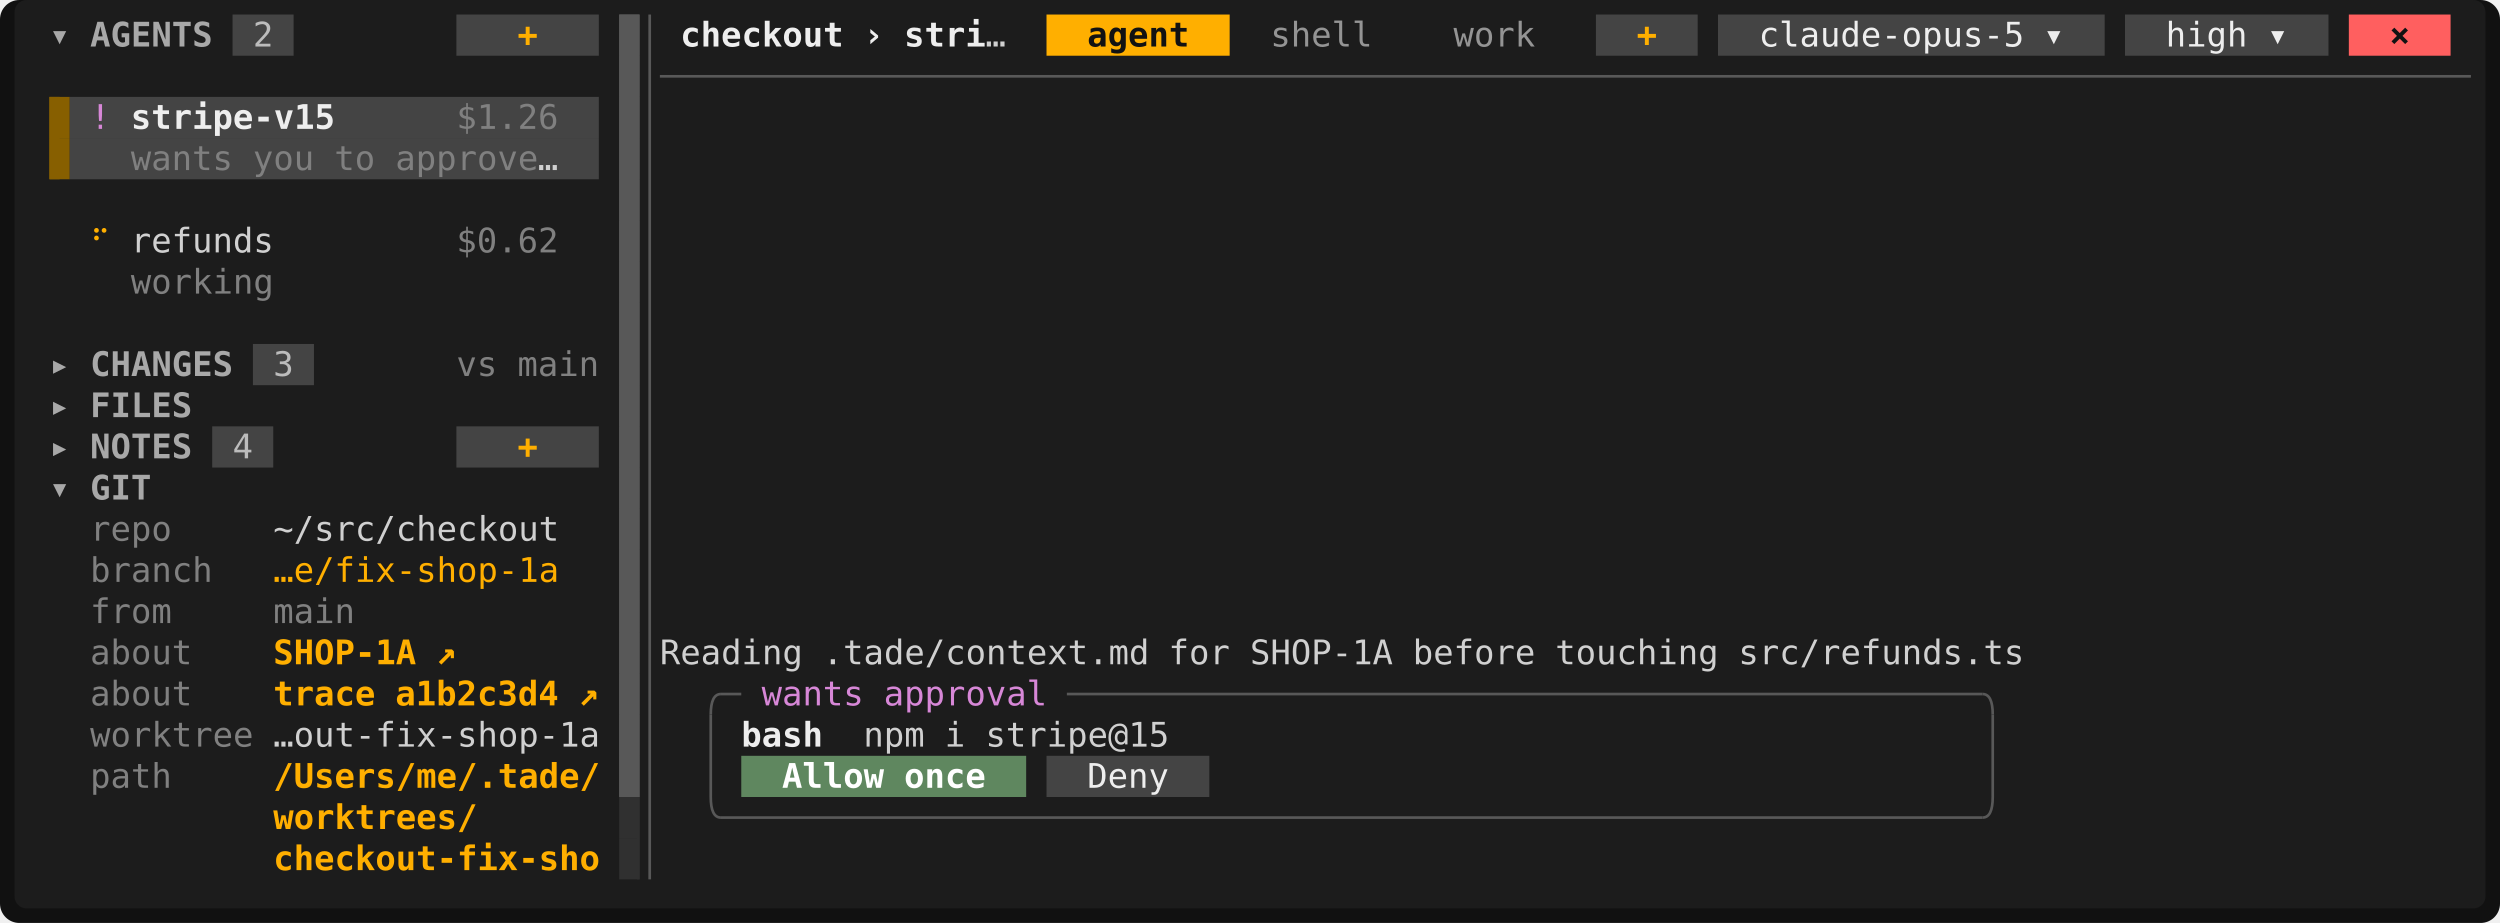
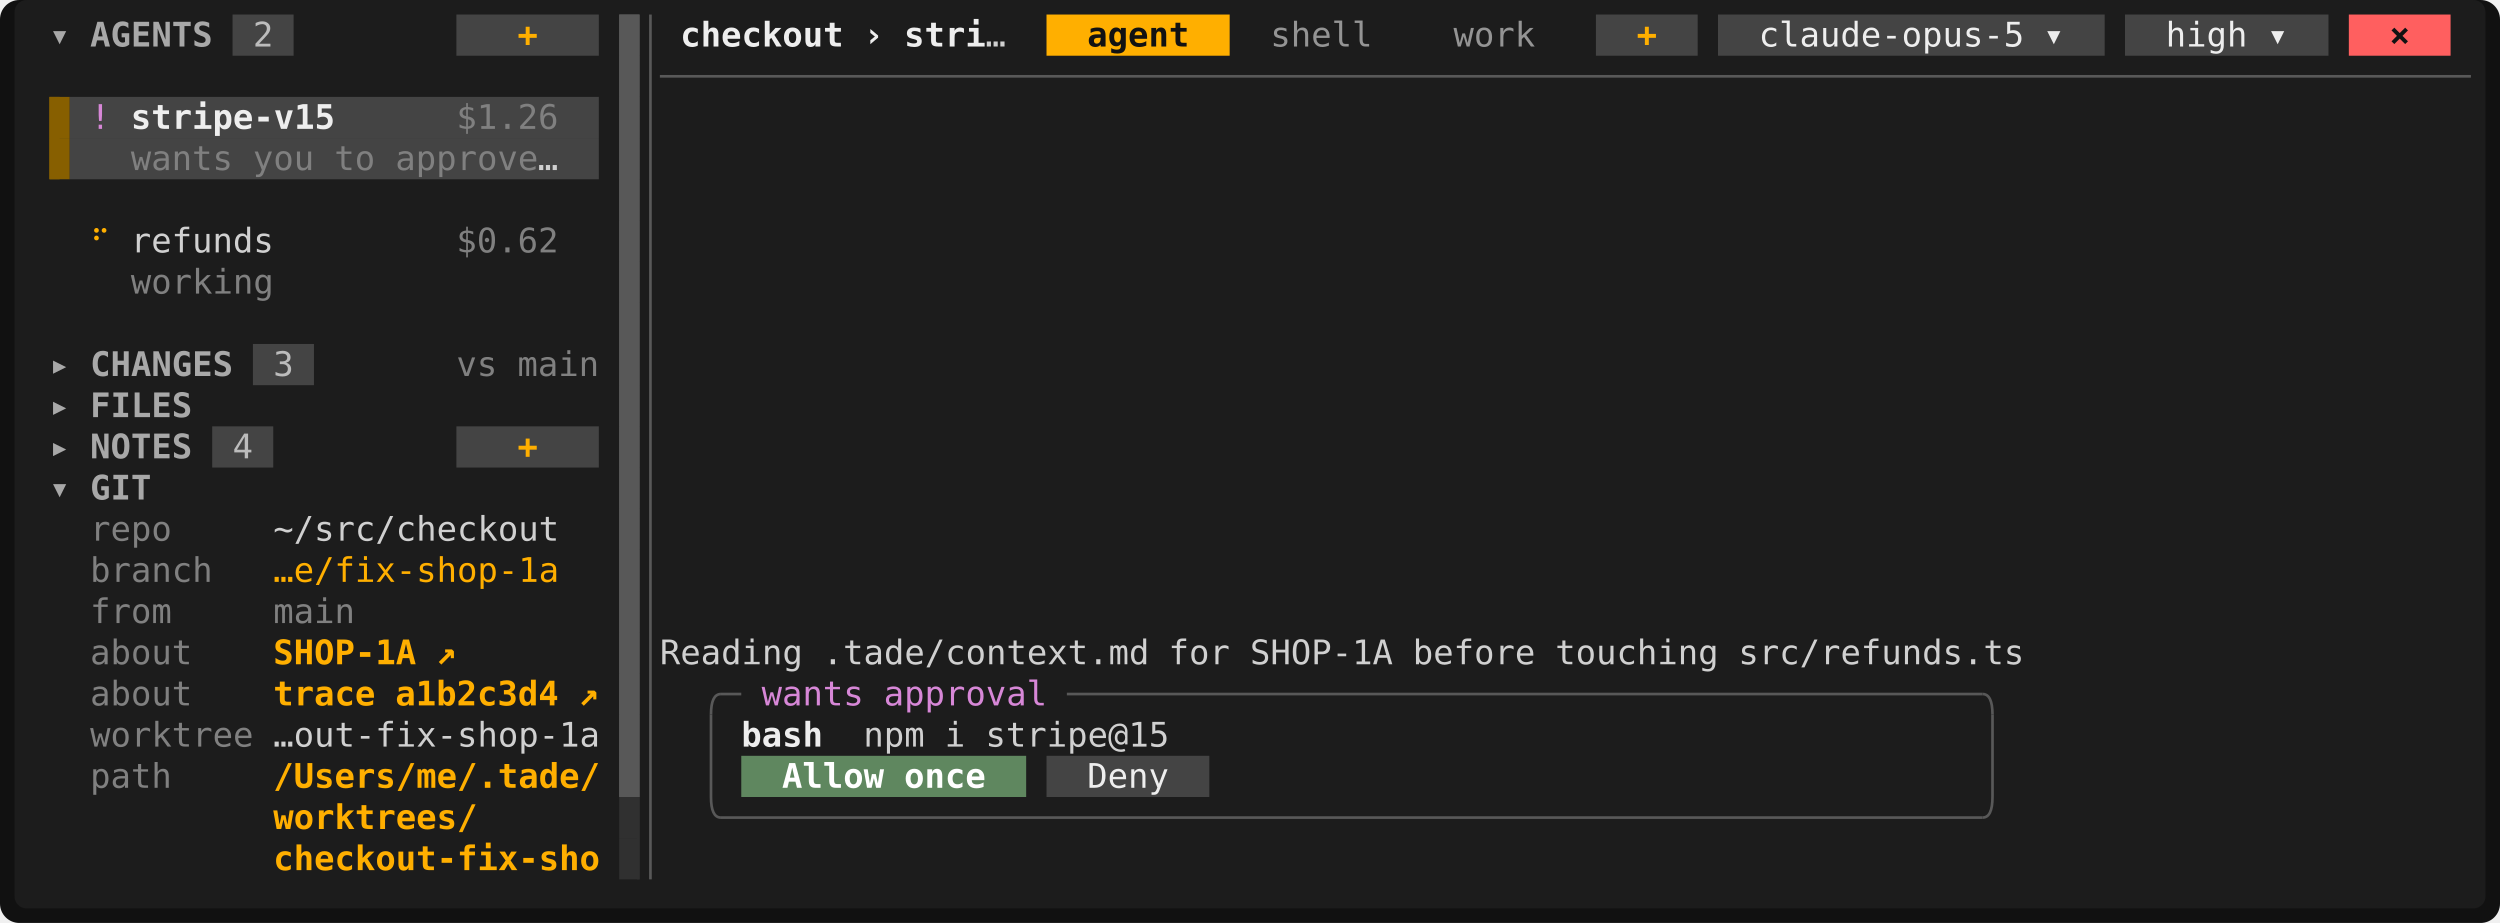
<svg xmlns="http://www.w3.org/2000/svg" viewBox="0 0 1032 381" width="1032" height="381" font-family="ui-monospace,SFMono-Regular,Menlo,Consolas,'DejaVu Sans Mono','Liberation Mono',monospace" font-size="14" role="img" aria-label="Tade">
  <rect width="1032" height="381" rx="8" fill="#111111" />
  <rect x="6" y="0" width="1020" height="375" rx="5" fill="#1c1c1c" />
  <rect x="96" y="6" width="25.2" height="17" fill="#444444" />
  <rect x="188.4" y="6" width="58.8" height="17" fill="#444444" />
  <rect x="255.6" y="6" width="8.4" height="17" fill="#585858" />
  <rect x="432" y="6" width="75.6" height="17" fill="#ffaf00" />
  <rect x="658.8" y="6" width="42" height="17" fill="#444444" />
  <rect x="709.2" y="6" width="159.6" height="17" fill="#444444" />
  <rect x="877.2" y="6" width="84" height="17" fill="#444444" />
  <rect x="969.6" y="6" width="42" height="17" fill="#ff5f5f" />
  <rect x="255.6" y="23" width="8.4" height="17" fill="#585858" />
  <rect x="20.4" y="40" width="8.4" height="17" fill="#875f00" />
  <rect x="28.8" y="40" width="218.4" height="17" fill="#444444" />
  <rect x="255.6" y="40" width="8.4" height="17" fill="#585858" />
  <rect x="20.4" y="57" width="8.4" height="17" fill="#875f00" />
  <rect x="28.8" y="57" width="218.4" height="17" fill="#444444" />
  <rect x="255.6" y="57" width="8.4" height="17" fill="#585858" />
  <rect x="255.6" y="74" width="8.4" height="17" fill="#585858" />
  <rect x="255.6" y="91" width="8.4" height="17" fill="#585858" />
  <rect x="255.6" y="108" width="8.4" height="17" fill="#585858" />
  <rect x="255.6" y="125" width="8.4" height="17" fill="#585858" />
  <rect x="104.4" y="142" width="25.2" height="17" fill="#444444" />
  <rect x="255.6" y="142" width="8.4" height="17" fill="#585858" />
  <rect x="255.6" y="159" width="8.4" height="17" fill="#585858" />
  <rect x="87.6" y="176" width="25.2" height="17" fill="#444444" />
  <rect x="188.4" y="176" width="58.8" height="17" fill="#444444" />
  <rect x="255.6" y="176" width="8.4" height="17" fill="#585858" />
  <rect x="255.6" y="193" width="8.4" height="17" fill="#585858" />
  <rect x="255.6" y="210" width="8.4" height="17" fill="#585858" />
  <rect x="255.6" y="227" width="8.4" height="17" fill="#585858" />
  <rect x="255.6" y="244" width="8.4" height="17" fill="#585858" />
  <rect x="255.6" y="261" width="8.4" height="17" fill="#585858" />
  <rect x="255.6" y="278" width="8.4" height="17" fill="#585858" />
  <rect x="255.6" y="295" width="8.4" height="17" fill="#585858" />
  <rect x="255.6" y="312" width="8.4" height="17" fill="#585858" />
  <rect x="306" y="312" width="117.6" height="17" fill="#5f875f" />
  <rect x="432" y="312" width="67.2" height="17" fill="#444444" />
  <rect x="255.6" y="329" width="8.4" height="17" fill="#303030" />
  <rect x="255.6" y="346" width="8.4" height="17" fill="#303030" />
  <rect x="255.6" y="6" width="8.4" height="323" fill="#585858" />
  <rect x="20.4" y="40" width="4.2" height="34" fill="#875f00" />
  <rect x="262.95" y="329" width="1.05" height="34" fill="#303030" />
-   <line x1="268.2" y1="6" x2="268.2" y2="363" stroke="#585858" stroke-width="1.1" />
+   <line x1="268.5" y1="6" x2="268.5" y2="363" stroke="#585858" stroke-width="1.1" />
  <line x1="272.4" y1="31.5" x2="1020" y2="31.5" stroke="#585858" stroke-width="1.1" />
-   <path d="M293.4 295Q293.4 286.5 297.6 286.5" fill="none" stroke="#585858" stroke-width="1.1" />
+   <path d="M293.5 295Q293.5 286.5 297.6 286.5" fill="none" stroke="#585858" stroke-width="1.1" />
  <line x1="297.6" y1="286.5" x2="306" y2="286.5" stroke="#585858" stroke-width="1.1" />
  <line x1="440.4" y1="286.5" x2="818.4" y2="286.5" stroke="#585858" stroke-width="1.1" />
-   <path d="M822.6 295Q822.6 286.5 818.4 286.5" fill="none" stroke="#585858" stroke-width="1.1" />
-   <line x1="293.4" y1="295" x2="293.4" y2="329" stroke="#585858" stroke-width="1.1" />
-   <line x1="822.6" y1="295" x2="822.6" y2="329" stroke="#585858" stroke-width="1.1" />
-   <path d="M293.4 329Q293.4 337.5 297.6 337.5" fill="none" stroke="#585858" stroke-width="1.1" />
+   <path d="M822.5 295Q822.5 286.5 818.4 286.5" fill="none" stroke="#585858" stroke-width="1.1" />
+   <line x1="293.5" y1="295" x2="293.5" y2="329" stroke="#585858" stroke-width="1.1" />
+   <line x1="822.5" y1="295" x2="822.5" y2="329" stroke="#585858" stroke-width="1.1" />
+   <path d="M293.5 329Q293.5 337.5 297.6 337.5" fill="none" stroke="#585858" stroke-width="1.1" />
  <line x1="297.6" y1="337.5" x2="818.4" y2="337.5" stroke="#585858" stroke-width="1.1" />
-   <path d="M822.6 329Q822.6 337.5 818.4 337.5" fill="none" stroke="#585858" stroke-width="1.1" />
+   <path d="M822.5 329Q822.5 337.5 818.4 337.5" fill="none" stroke="#585858" stroke-width="1.1" />
  <text x="20.4" y="19.2" textLength="8.4" lengthAdjust="spacingAndGlyphs" fill="#a8a8a8" font-weight="700">▾</text>
  <text x="37.2" y="19.2" textLength="50.4" lengthAdjust="spacingAndGlyphs" fill="#a8a8a8" font-weight="700">AGENTS</text>
  <text x="104.4" y="19.2" textLength="8.4" lengthAdjust="spacingAndGlyphs" fill="#bcbcbc">2</text>
  <text x="213.6" y="19.2" textLength="8.4" lengthAdjust="spacingAndGlyphs" fill="#ffaf00" font-weight="700">+</text>
  <text x="280.8" y="19.2" textLength="67.2" lengthAdjust="spacingAndGlyphs" fill="#eeeeee" font-weight="700">checkout</text>
  <text x="356.4" y="19.2" textLength="8.4" lengthAdjust="spacingAndGlyphs" fill="#eeeeee" font-weight="700">›</text>
  <text x="373.2" y="19.2" textLength="33.6" lengthAdjust="spacingAndGlyphs" fill="#eeeeee" font-weight="700">stri</text>
  <text x="406.8" y="19.2" textLength="8.4" lengthAdjust="spacingAndGlyphs" fill="#d0d0d0">…</text>
  <text x="448.8" y="19.2" textLength="42" lengthAdjust="spacingAndGlyphs" fill="#121212" font-weight="700">agent</text>
  <text x="524.4" y="19.2" textLength="42" lengthAdjust="spacingAndGlyphs" fill="#949494">shell</text>
  <text x="600" y="19.2" textLength="33.6" lengthAdjust="spacingAndGlyphs" fill="#949494">work</text>
  <text x="675.6" y="19.2" textLength="8.4" lengthAdjust="spacingAndGlyphs" fill="#ffaf00" font-weight="700">+</text>
  <text x="726" y="19.2" textLength="109.2" lengthAdjust="spacingAndGlyphs" fill="#eeeeee">claude-opus-5</text>
  <text x="843.6" y="19.2" textLength="8.4" lengthAdjust="spacingAndGlyphs" fill="#eeeeee">▾</text>
  <text x="894" y="19.2" textLength="33.6" lengthAdjust="spacingAndGlyphs" fill="#eeeeee">high</text>
  <text x="936" y="19.2" textLength="8.4" lengthAdjust="spacingAndGlyphs" fill="#eeeeee">▾</text>
  <text x="986.4" y="19.2" textLength="8.4" lengthAdjust="spacingAndGlyphs" fill="#121212" font-weight="700">×</text>
  <text x="37.2" y="53.2" textLength="8.4" lengthAdjust="spacingAndGlyphs" fill="#d787d7">!</text>
  <text x="54" y="53.2" textLength="84" lengthAdjust="spacingAndGlyphs" fill="#eeeeee" font-weight="700">stripe-v15</text>
  <text x="188.4" y="53.2" textLength="42" lengthAdjust="spacingAndGlyphs" fill="#808080">$1.26</text>
  <text x="54" y="70.2" textLength="42" lengthAdjust="spacingAndGlyphs" fill="#808080">wants</text>
  <text x="104.4" y="70.2" textLength="25.2" lengthAdjust="spacingAndGlyphs" fill="#808080">you</text>
  <text x="138" y="70.2" textLength="16.8" lengthAdjust="spacingAndGlyphs" fill="#808080">to</text>
  <text x="163.2" y="70.2" textLength="58.8" lengthAdjust="spacingAndGlyphs" fill="#808080">approve</text>
  <text x="222" y="70.2" textLength="8.4" lengthAdjust="spacingAndGlyphs" fill="#d0d0d0">…</text>
  <text x="37.2" y="104.2" textLength="8.4" lengthAdjust="spacingAndGlyphs" fill="#ffaf00">⠋</text>
  <text x="54" y="104.2" textLength="58.8" lengthAdjust="spacingAndGlyphs" fill="#d0d0d0">refunds</text>
  <text x="188.4" y="104.2" textLength="42" lengthAdjust="spacingAndGlyphs" fill="#808080">$0.62</text>
  <text x="54" y="121.2" textLength="58.8" lengthAdjust="spacingAndGlyphs" fill="#808080">working</text>
  <text x="20.4" y="155.2" textLength="8.4" lengthAdjust="spacingAndGlyphs" fill="#a8a8a8" font-weight="700">▸</text>
  <text x="37.2" y="155.2" textLength="58.8" lengthAdjust="spacingAndGlyphs" fill="#a8a8a8" font-weight="700">CHANGES</text>
  <text x="112.8" y="155.2" textLength="8.4" lengthAdjust="spacingAndGlyphs" fill="#bcbcbc">3</text>
  <text x="188.4" y="155.2" textLength="16.8" lengthAdjust="spacingAndGlyphs" fill="#808080">vs</text>
  <text x="213.6" y="155.2" textLength="33.6" lengthAdjust="spacingAndGlyphs" fill="#808080">main</text>
  <text x="20.4" y="172.2" textLength="8.4" lengthAdjust="spacingAndGlyphs" fill="#a8a8a8" font-weight="700">▸</text>
  <text x="37.2" y="172.2" textLength="42" lengthAdjust="spacingAndGlyphs" fill="#a8a8a8" font-weight="700">FILES</text>
  <text x="20.4" y="189.2" textLength="8.4" lengthAdjust="spacingAndGlyphs" fill="#a8a8a8" font-weight="700">▸</text>
  <text x="37.2" y="189.2" textLength="42" lengthAdjust="spacingAndGlyphs" fill="#a8a8a8" font-weight="700">NOTES</text>
  <text x="96" y="189.2" textLength="8.4" lengthAdjust="spacingAndGlyphs" fill="#bcbcbc">4</text>
  <text x="213.6" y="189.2" textLength="8.4" lengthAdjust="spacingAndGlyphs" fill="#ffaf00" font-weight="700">+</text>
  <text x="20.4" y="206.2" textLength="8.4" lengthAdjust="spacingAndGlyphs" fill="#a8a8a8" font-weight="700">▾</text>
  <text x="37.2" y="206.2" textLength="25.2" lengthAdjust="spacingAndGlyphs" fill="#a8a8a8" font-weight="700">GIT</text>
  <text x="37.2" y="223.2" textLength="33.6" lengthAdjust="spacingAndGlyphs" fill="#808080">repo</text>
  <text x="112.8" y="223.2" textLength="117.6" lengthAdjust="spacingAndGlyphs" fill="#d0d0d0">~/src/checkout</text>
  <text x="37.2" y="240.2" textLength="50.4" lengthAdjust="spacingAndGlyphs" fill="#808080">branch</text>
  <text x="112.8" y="240.2" textLength="117.6" lengthAdjust="spacingAndGlyphs" fill="#ffaf00">…e/fix-shop-1a</text>
  <text x="37.2" y="257.2" textLength="33.6" lengthAdjust="spacingAndGlyphs" fill="#808080">from</text>
  <text x="112.8" y="257.2" textLength="33.6" lengthAdjust="spacingAndGlyphs" fill="#808080">main</text>
  <text x="37.2" y="274.2" textLength="42" lengthAdjust="spacingAndGlyphs" fill="#808080">about</text>
  <text x="112.8" y="274.2" textLength="58.8" lengthAdjust="spacingAndGlyphs" fill="#ffaf00" font-weight="700">SHOP-1A</text>
  <text x="180" y="274.2" textLength="8.4" lengthAdjust="spacingAndGlyphs" fill="#ffaf00" font-weight="700">↗</text>
  <text x="272.4" y="274.2" textLength="58.8" lengthAdjust="spacingAndGlyphs" fill="#d0d0d0">Reading</text>
  <text x="339.6" y="274.2" textLength="134.4" lengthAdjust="spacingAndGlyphs" fill="#d0d0d0">.tade/context.md</text>
  <text x="482.4" y="274.2" textLength="25.2" lengthAdjust="spacingAndGlyphs" fill="#d0d0d0">for</text>
  <text x="516" y="274.2" textLength="58.8" lengthAdjust="spacingAndGlyphs" fill="#d0d0d0">SHOP-1A</text>
  <text x="583.2" y="274.2" textLength="50.4" lengthAdjust="spacingAndGlyphs" fill="#d0d0d0">before</text>
  <text x="642" y="274.2" textLength="67.2" lengthAdjust="spacingAndGlyphs" fill="#d0d0d0">touching</text>
  <text x="717.6" y="274.2" textLength="117.6" lengthAdjust="spacingAndGlyphs" fill="#d0d0d0">src/refunds.ts</text>
  <text x="37.2" y="291.2" textLength="42" lengthAdjust="spacingAndGlyphs" fill="#808080">about</text>
  <text x="112.8" y="291.2" textLength="42" lengthAdjust="spacingAndGlyphs" fill="#ffaf00" font-weight="700">trace</text>
  <text x="163.2" y="291.2" textLength="67.2" lengthAdjust="spacingAndGlyphs" fill="#ffaf00" font-weight="700">a1b2c3d4</text>
  <text x="238.8" y="291.2" textLength="8.4" lengthAdjust="spacingAndGlyphs" fill="#ffaf00" font-weight="700">↗</text>
  <text x="314.4" y="291.2" textLength="42" lengthAdjust="spacingAndGlyphs" fill="#d787d7">wants</text>
  <text x="364.8" y="291.2" textLength="67.2" lengthAdjust="spacingAndGlyphs" fill="#d787d7">approval</text>
  <text x="37.2" y="308.2" textLength="67.2" lengthAdjust="spacingAndGlyphs" fill="#808080">worktree</text>
  <text x="112.8" y="308.2" textLength="134.4" lengthAdjust="spacingAndGlyphs" fill="#d0d0d0">…out-fix-shop-1a</text>
  <text x="306" y="308.2" textLength="33.6" lengthAdjust="spacingAndGlyphs" fill="#eeeeee" font-weight="700">bash</text>
  <text x="356.4" y="308.2" textLength="25.2" lengthAdjust="spacingAndGlyphs" fill="#d0d0d0">npm</text>
  <text x="390" y="308.2" textLength="8.4" lengthAdjust="spacingAndGlyphs" fill="#d0d0d0">i</text>
  <text x="406.8" y="308.2" textLength="75.6" lengthAdjust="spacingAndGlyphs" fill="#d0d0d0">stripe@15</text>
  <text x="37.2" y="325.2" textLength="33.6" lengthAdjust="spacingAndGlyphs" fill="#808080">path</text>
  <text x="112.8" y="325.2" textLength="134.4" lengthAdjust="spacingAndGlyphs" fill="#ffaf00" font-weight="700">/Users/me/.tade/</text>
  <text x="322.8" y="325.2" textLength="42" lengthAdjust="spacingAndGlyphs" fill="#ffffff" font-weight="700">Allow</text>
  <text x="373.2" y="325.2" textLength="33.6" lengthAdjust="spacingAndGlyphs" fill="#ffffff" font-weight="700">once</text>
  <text x="448.8" y="325.2" textLength="33.6" lengthAdjust="spacingAndGlyphs" fill="#eeeeee">Deny</text>
  <text x="112.8" y="342.2" textLength="84" lengthAdjust="spacingAndGlyphs" fill="#ffaf00" font-weight="700">worktrees/</text>
  <text x="112.8" y="359.2" textLength="134.4" lengthAdjust="spacingAndGlyphs" fill="#ffaf00" font-weight="700">checkout-fix-sho</text>
</svg>
